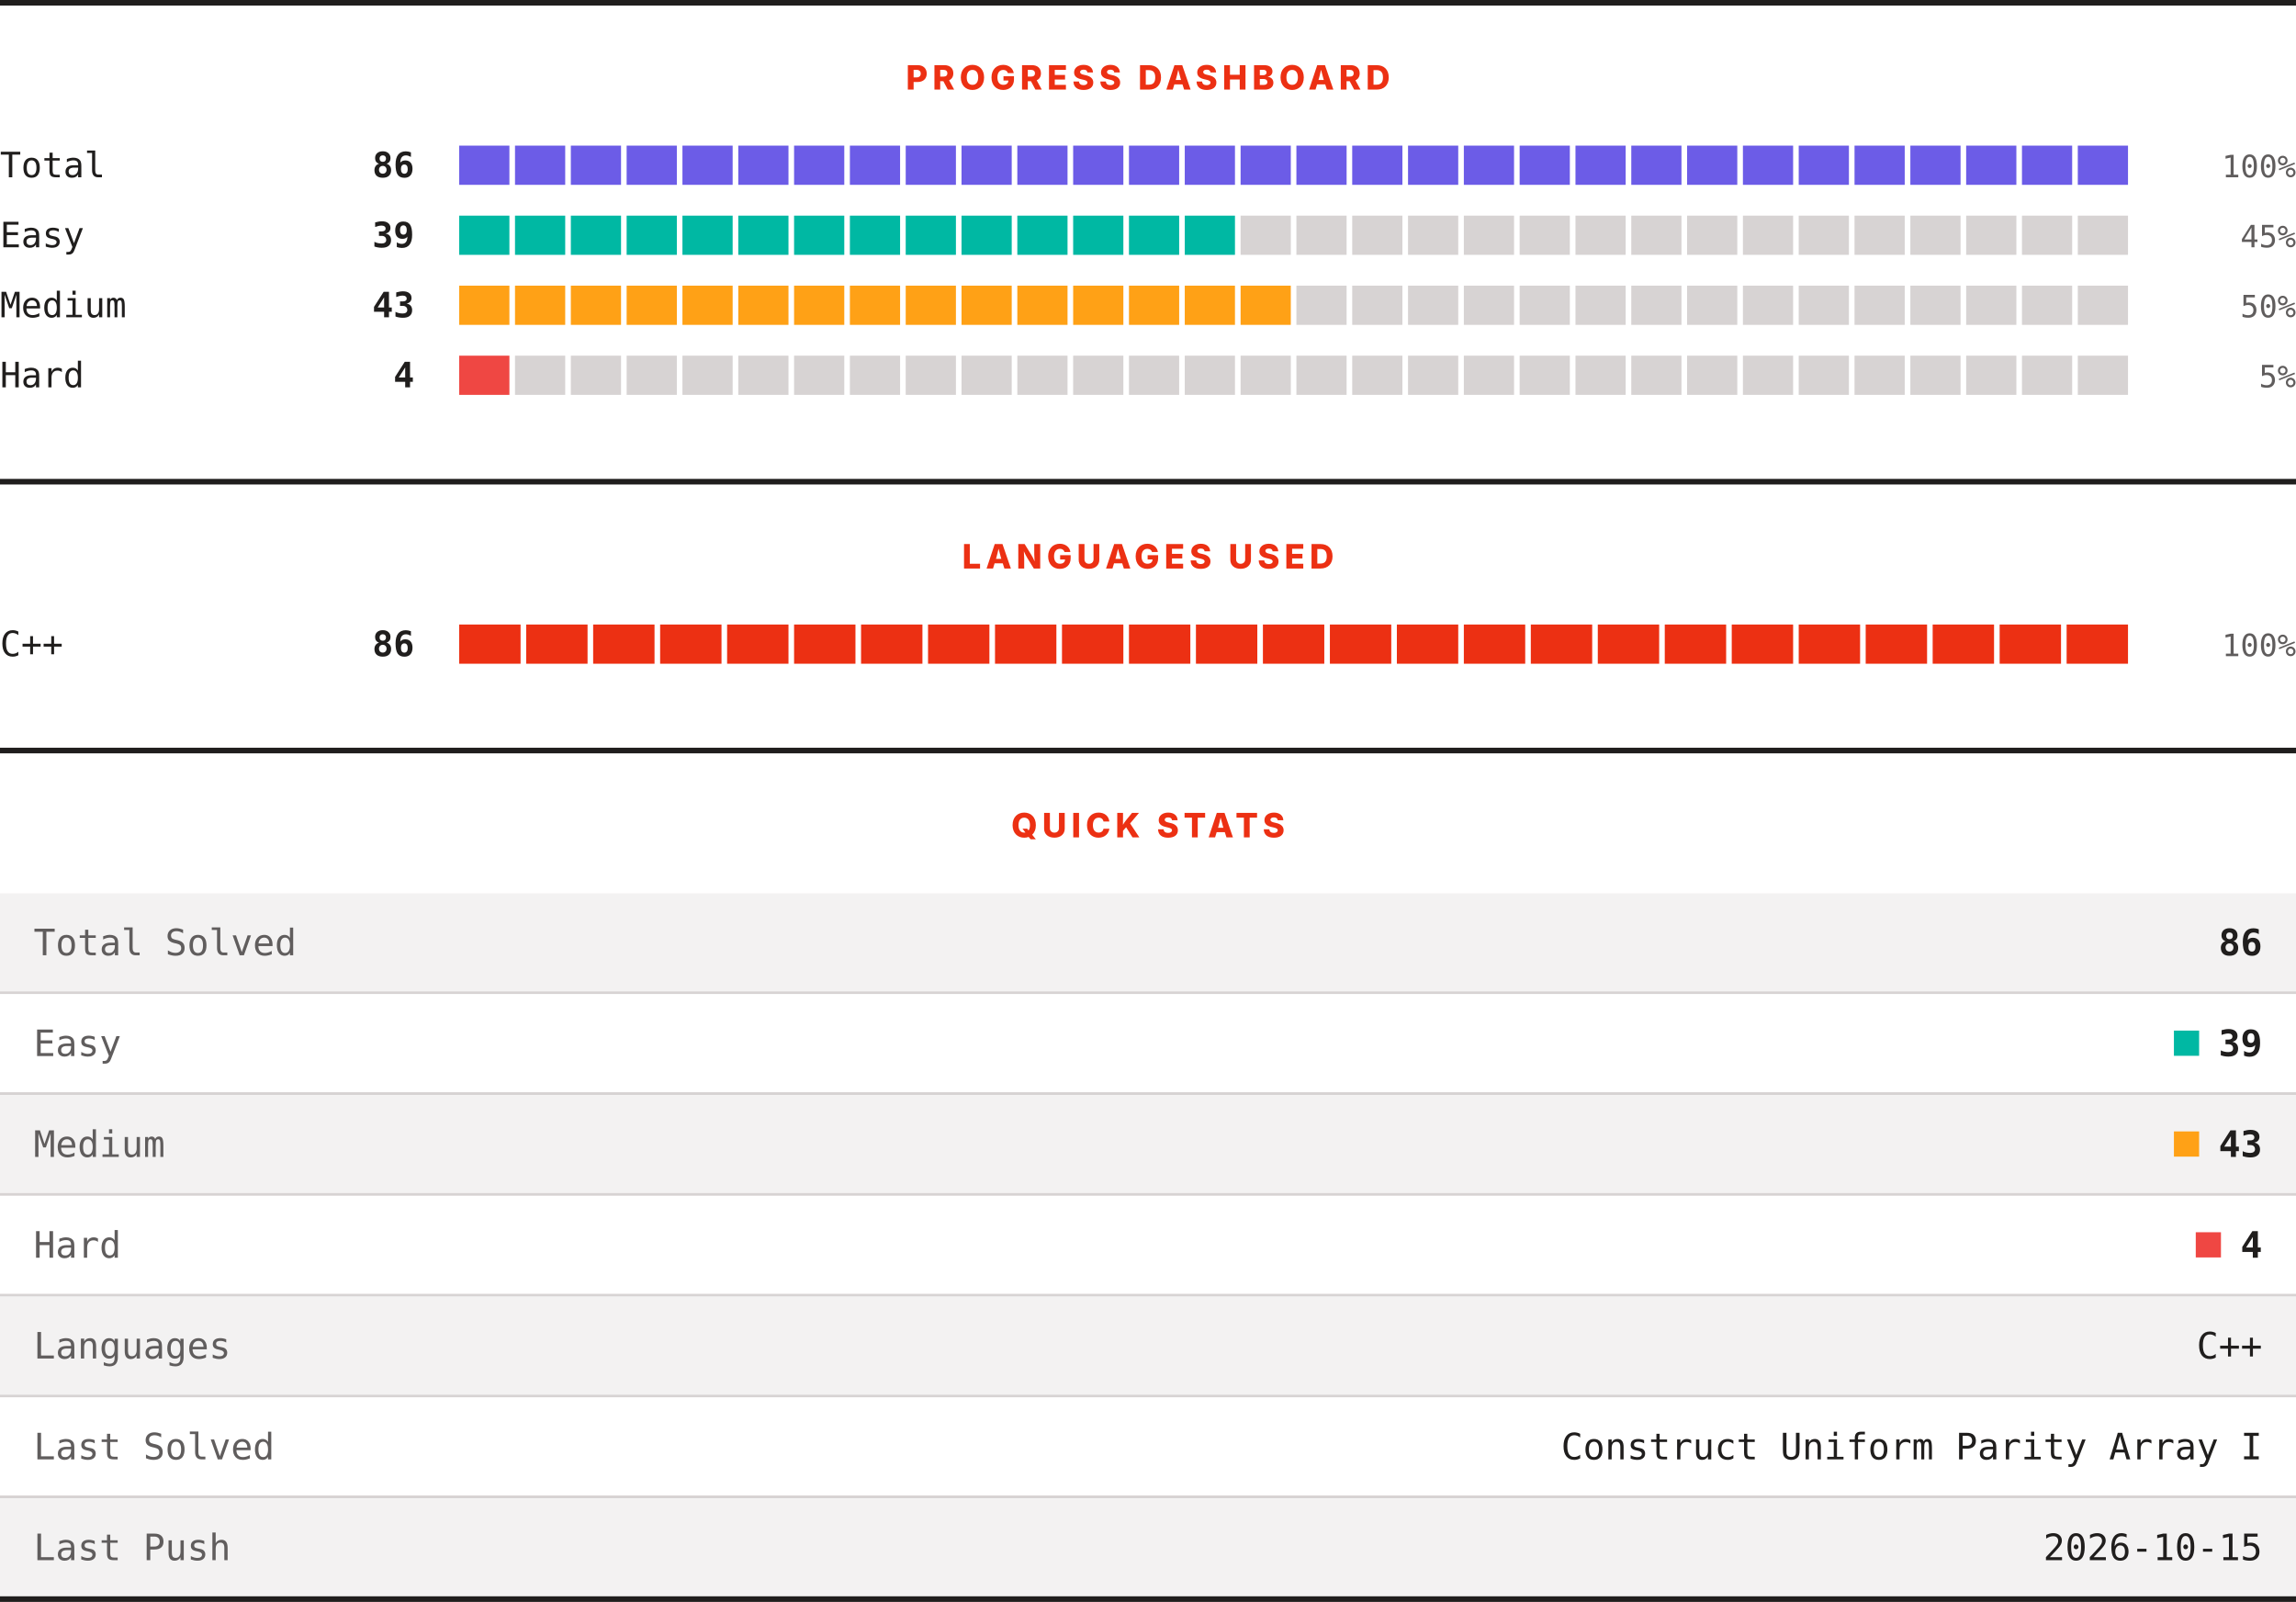
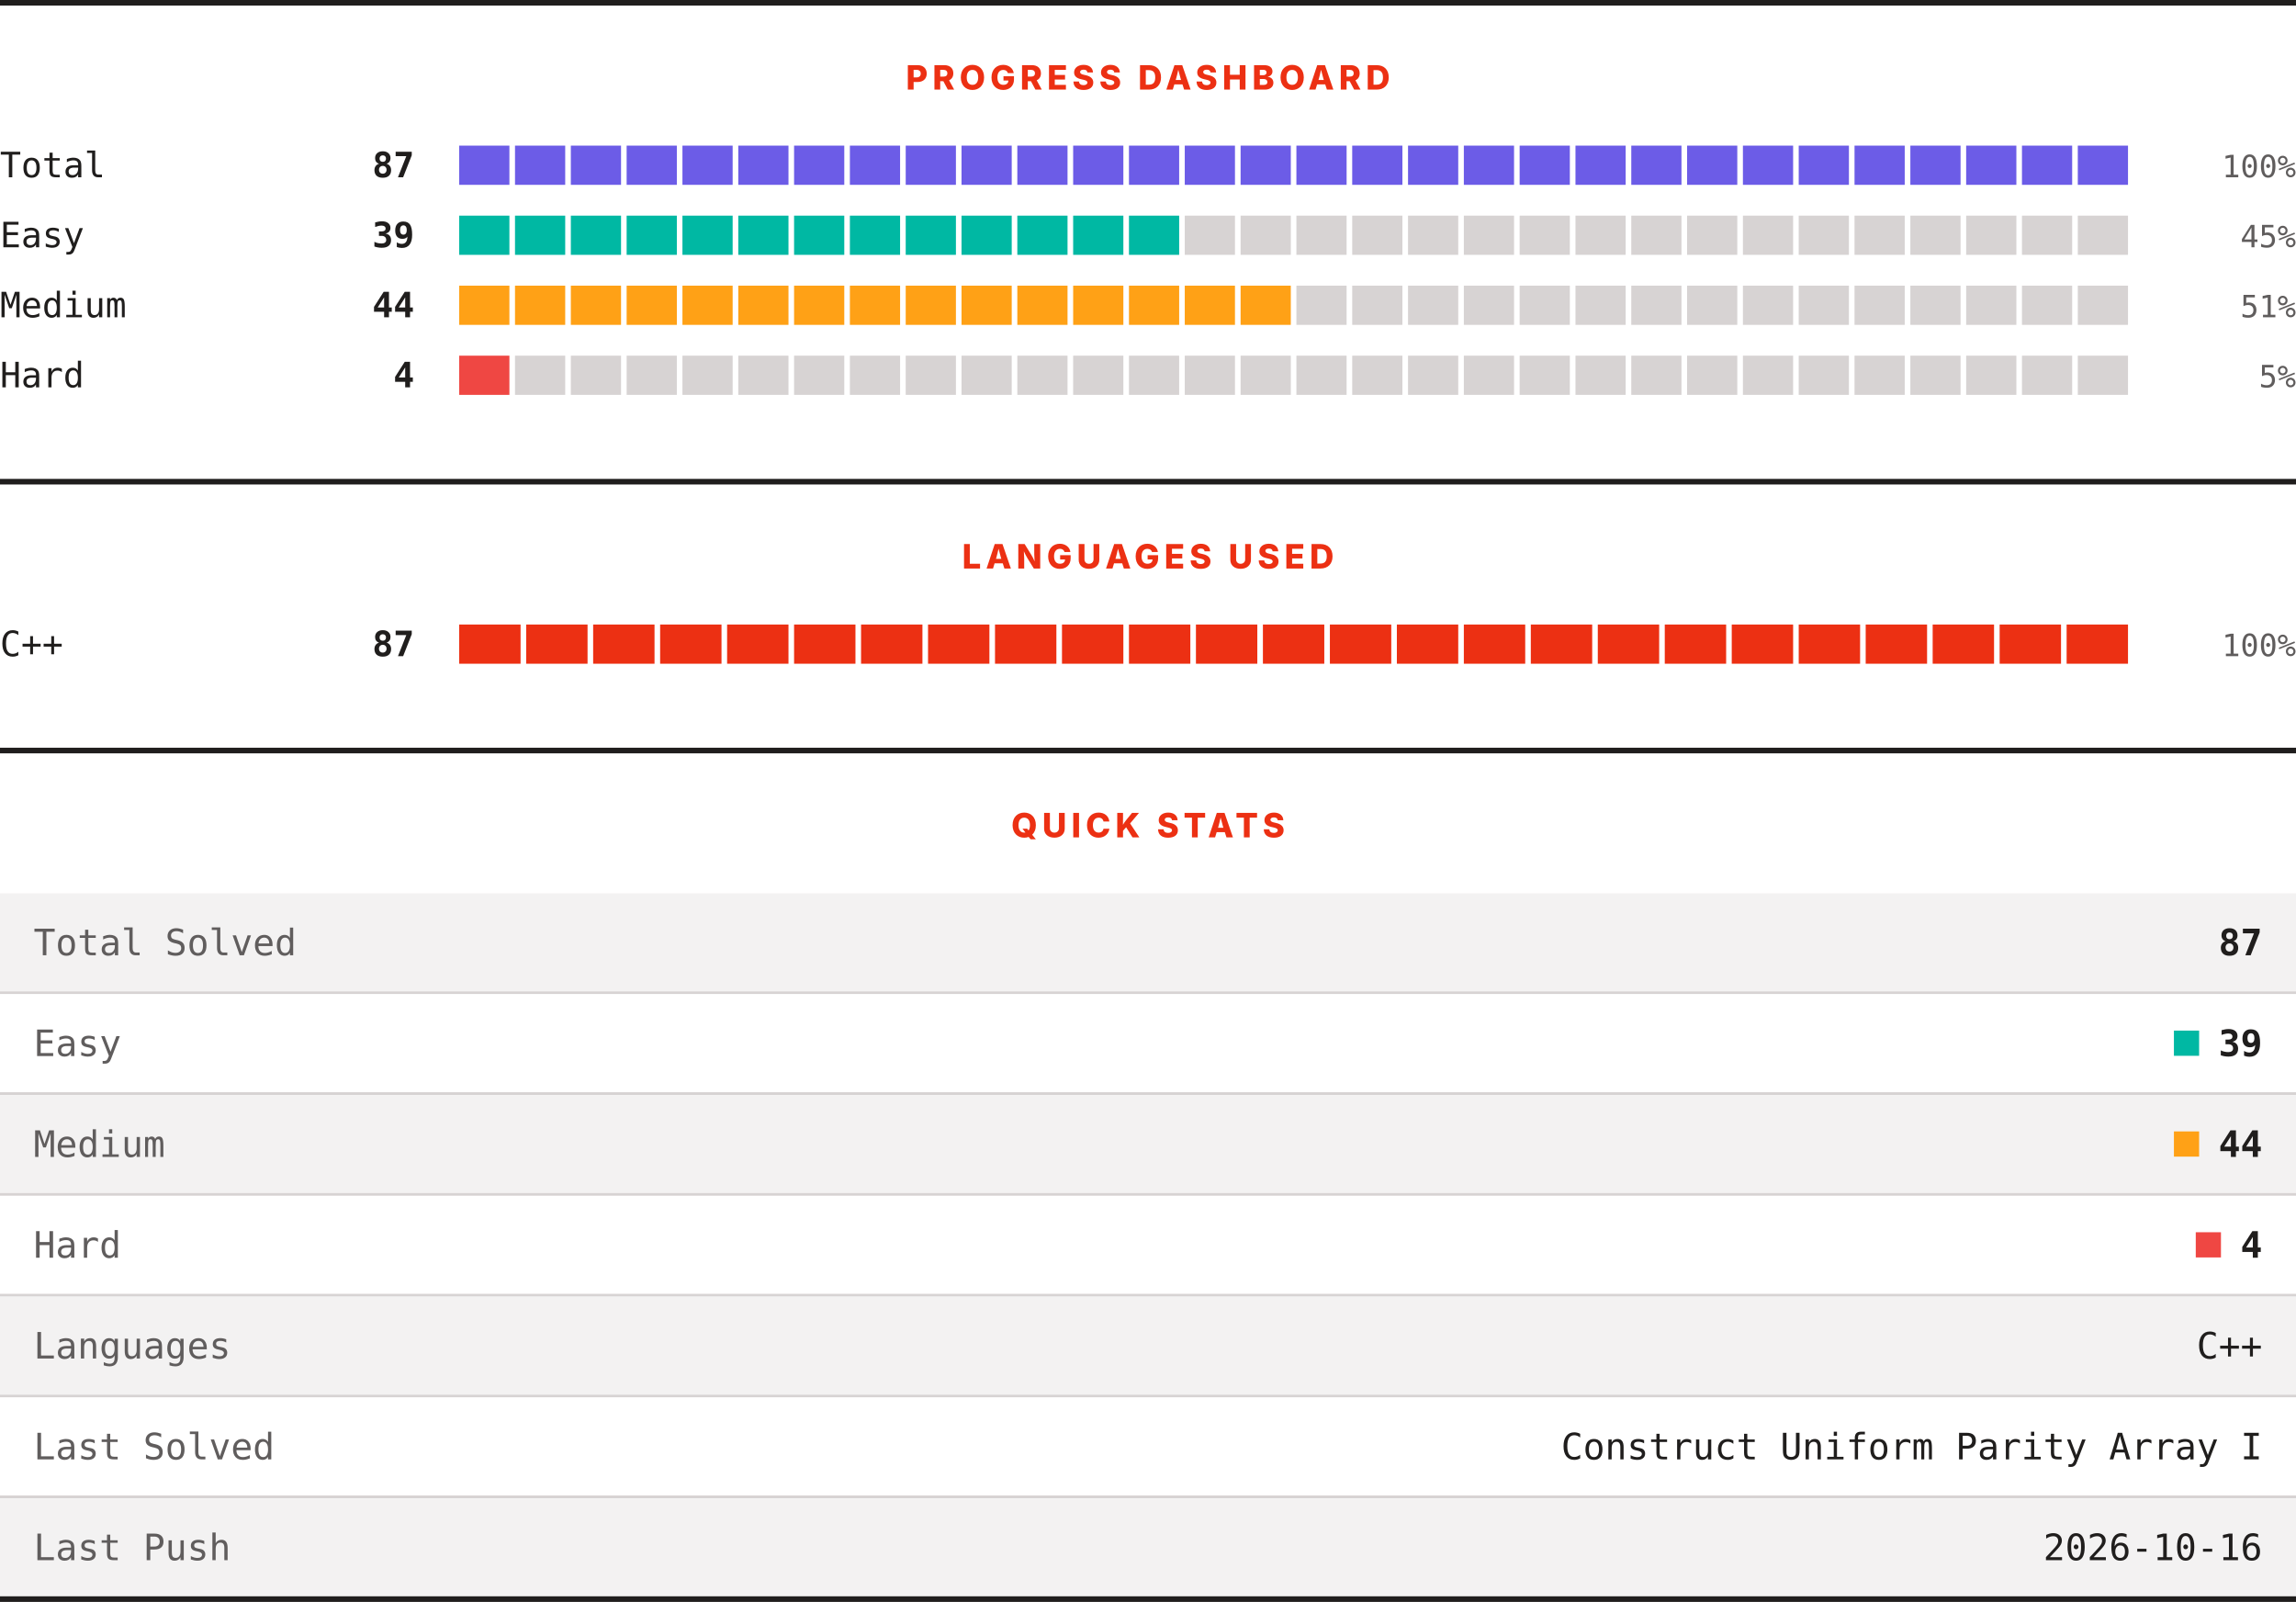
<svg xmlns="http://www.w3.org/2000/svg" width="820" height="572" viewBox="0 0 820 572" role="img" aria-label="LeetCode progress, languages and quick stats">
  <rect width="820" height="572" fill="#ffffff" />
  <rect x="0" y="0" width="820" height="2" fill="#201e1d" />
  <text x="410" y="32" text-anchor="middle" font-family="Archivo, system-ui, -apple-system, Segoe UI, sans-serif" font-size="12" font-weight="800" letter-spacing="1.68" fill="#ec3013">PROGRESS DASHBOARD</text>
  <text x="0" y="63.3" font-family="ui-monospace, SFMono-Regular, Menlo, Consolas, monospace" font-size="12.5" fill="#201e1d">Total</text>
-   <text x="148" y="63.3" text-anchor="end" font-family="ui-monospace, SFMono-Regular, Menlo, Consolas, monospace" font-size="12.5" font-weight="700" fill="#201e1d">86</text>
+   <text x="148" y="63.3" text-anchor="end" font-family="ui-monospace, SFMono-Regular, Menlo, Consolas, monospace" font-size="12.5" font-weight="700" fill="#201e1d">87</text>
  <rect x="164.00" y="52" width="17.93" height="14" fill="#6c5ce7" />
  <rect x="183.93" y="52" width="17.93" height="14" fill="#6c5ce7" />
  <rect x="203.87" y="52" width="17.93" height="14" fill="#6c5ce7" />
  <rect x="223.80" y="52" width="17.93" height="14" fill="#6c5ce7" />
  <rect x="243.73" y="52" width="17.93" height="14" fill="#6c5ce7" />
  <rect x="263.67" y="52" width="17.93" height="14" fill="#6c5ce7" />
  <rect x="283.60" y="52" width="17.93" height="14" fill="#6c5ce7" />
  <rect x="303.53" y="52" width="17.93" height="14" fill="#6c5ce7" />
  <rect x="323.47" y="52" width="17.93" height="14" fill="#6c5ce7" />
  <rect x="343.40" y="52" width="17.93" height="14" fill="#6c5ce7" />
  <rect x="363.33" y="52" width="17.93" height="14" fill="#6c5ce7" />
  <rect x="383.27" y="52" width="17.93" height="14" fill="#6c5ce7" />
  <rect x="403.20" y="52" width="17.93" height="14" fill="#6c5ce7" />
  <rect x="423.13" y="52" width="17.93" height="14" fill="#6c5ce7" />
  <rect x="443.07" y="52" width="17.93" height="14" fill="#6c5ce7" />
  <rect x="463.00" y="52" width="17.93" height="14" fill="#6c5ce7" />
  <rect x="482.93" y="52" width="17.93" height="14" fill="#6c5ce7" />
  <rect x="502.87" y="52" width="17.93" height="14" fill="#6c5ce7" />
  <rect x="522.80" y="52" width="17.93" height="14" fill="#6c5ce7" />
  <rect x="542.73" y="52" width="17.93" height="14" fill="#6c5ce7" />
  <rect x="562.67" y="52" width="17.93" height="14" fill="#6c5ce7" />
  <rect x="582.60" y="52" width="17.93" height="14" fill="#6c5ce7" />
  <rect x="602.53" y="52" width="17.93" height="14" fill="#6c5ce7" />
  <rect x="622.47" y="52" width="17.93" height="14" fill="#6c5ce7" />
  <rect x="642.40" y="52" width="17.93" height="14" fill="#6c5ce7" />
  <rect x="662.33" y="52" width="17.93" height="14" fill="#6c5ce7" />
  <rect x="682.27" y="52" width="17.93" height="14" fill="#6c5ce7" />
  <rect x="702.20" y="52" width="17.93" height="14" fill="#6c5ce7" />
  <rect x="722.13" y="52" width="17.93" height="14" fill="#6c5ce7" />
  <rect x="742.07" y="52" width="17.93" height="14" fill="#6c5ce7" />
  <text x="820" y="63.3" text-anchor="end" font-family="ui-monospace, SFMono-Regular, Menlo, Consolas, monospace" font-size="11" fill="#605d5d">100%</text>
  <text x="0" y="88.3" font-family="ui-monospace, SFMono-Regular, Menlo, Consolas, monospace" font-size="12.5" fill="#201e1d">Easy</text>
  <text x="148" y="88.3" text-anchor="end" font-family="ui-monospace, SFMono-Regular, Menlo, Consolas, monospace" font-size="12.5" font-weight="700" fill="#201e1d">39</text>
  <rect x="164.00" y="77" width="17.93" height="14" fill="#00b8a3" />
  <rect x="183.93" y="77" width="17.93" height="14" fill="#00b8a3" />
  <rect x="203.87" y="77" width="17.93" height="14" fill="#00b8a3" />
  <rect x="223.80" y="77" width="17.93" height="14" fill="#00b8a3" />
  <rect x="243.73" y="77" width="17.93" height="14" fill="#00b8a3" />
  <rect x="263.67" y="77" width="17.93" height="14" fill="#00b8a3" />
  <rect x="283.60" y="77" width="17.93" height="14" fill="#00b8a3" />
  <rect x="303.53" y="77" width="17.93" height="14" fill="#00b8a3" />
  <rect x="323.47" y="77" width="17.93" height="14" fill="#00b8a3" />
  <rect x="343.40" y="77" width="17.93" height="14" fill="#00b8a3" />
  <rect x="363.33" y="77" width="17.93" height="14" fill="#00b8a3" />
  <rect x="383.27" y="77" width="17.93" height="14" fill="#00b8a3" />
  <rect x="403.20" y="77" width="17.93" height="14" fill="#00b8a3" />
-   <rect x="423.13" y="77" width="17.93" height="14" fill="#00b8a3" />
+   <rect x="423.13" y="77" width="17.93" height="14" fill="#d7d3d3" />
  <rect x="443.07" y="77" width="17.93" height="14" fill="#d7d3d3" />
  <rect x="463.00" y="77" width="17.93" height="14" fill="#d7d3d3" />
  <rect x="482.93" y="77" width="17.93" height="14" fill="#d7d3d3" />
  <rect x="502.87" y="77" width="17.93" height="14" fill="#d7d3d3" />
  <rect x="522.80" y="77" width="17.93" height="14" fill="#d7d3d3" />
  <rect x="542.73" y="77" width="17.93" height="14" fill="#d7d3d3" />
  <rect x="562.67" y="77" width="17.93" height="14" fill="#d7d3d3" />
  <rect x="582.60" y="77" width="17.93" height="14" fill="#d7d3d3" />
  <rect x="602.53" y="77" width="17.93" height="14" fill="#d7d3d3" />
  <rect x="622.47" y="77" width="17.93" height="14" fill="#d7d3d3" />
  <rect x="642.40" y="77" width="17.93" height="14" fill="#d7d3d3" />
  <rect x="662.33" y="77" width="17.93" height="14" fill="#d7d3d3" />
  <rect x="682.27" y="77" width="17.93" height="14" fill="#d7d3d3" />
  <rect x="702.20" y="77" width="17.93" height="14" fill="#d7d3d3" />
  <rect x="722.13" y="77" width="17.93" height="14" fill="#d7d3d3" />
  <rect x="742.07" y="77" width="17.93" height="14" fill="#d7d3d3" />
  <text x="820" y="88.3" text-anchor="end" font-family="ui-monospace, SFMono-Regular, Menlo, Consolas, monospace" font-size="11" fill="#605d5d">45%</text>
  <text x="0" y="113.3" font-family="ui-monospace, SFMono-Regular, Menlo, Consolas, monospace" font-size="12.5" fill="#201e1d">Medium</text>
-   <text x="148" y="113.3" text-anchor="end" font-family="ui-monospace, SFMono-Regular, Menlo, Consolas, monospace" font-size="12.5" font-weight="700" fill="#201e1d">43</text>
+   <text x="148" y="113.3" text-anchor="end" font-family="ui-monospace, SFMono-Regular, Menlo, Consolas, monospace" font-size="12.5" font-weight="700" fill="#201e1d">44</text>
  <rect x="164.00" y="102" width="17.93" height="14" fill="#ffa116" />
  <rect x="183.93" y="102" width="17.93" height="14" fill="#ffa116" />
  <rect x="203.87" y="102" width="17.93" height="14" fill="#ffa116" />
  <rect x="223.80" y="102" width="17.93" height="14" fill="#ffa116" />
  <rect x="243.73" y="102" width="17.93" height="14" fill="#ffa116" />
  <rect x="263.67" y="102" width="17.93" height="14" fill="#ffa116" />
  <rect x="283.60" y="102" width="17.93" height="14" fill="#ffa116" />
  <rect x="303.53" y="102" width="17.93" height="14" fill="#ffa116" />
  <rect x="323.47" y="102" width="17.93" height="14" fill="#ffa116" />
  <rect x="343.40" y="102" width="17.93" height="14" fill="#ffa116" />
  <rect x="363.33" y="102" width="17.93" height="14" fill="#ffa116" />
  <rect x="383.27" y="102" width="17.93" height="14" fill="#ffa116" />
  <rect x="403.20" y="102" width="17.93" height="14" fill="#ffa116" />
  <rect x="423.13" y="102" width="17.93" height="14" fill="#ffa116" />
  <rect x="443.07" y="102" width="17.93" height="14" fill="#ffa116" />
  <rect x="463.00" y="102" width="17.93" height="14" fill="#d7d3d3" />
  <rect x="482.93" y="102" width="17.93" height="14" fill="#d7d3d3" />
  <rect x="502.87" y="102" width="17.93" height="14" fill="#d7d3d3" />
  <rect x="522.80" y="102" width="17.93" height="14" fill="#d7d3d3" />
  <rect x="542.73" y="102" width="17.93" height="14" fill="#d7d3d3" />
  <rect x="562.67" y="102" width="17.93" height="14" fill="#d7d3d3" />
  <rect x="582.60" y="102" width="17.93" height="14" fill="#d7d3d3" />
  <rect x="602.53" y="102" width="17.93" height="14" fill="#d7d3d3" />
  <rect x="622.47" y="102" width="17.93" height="14" fill="#d7d3d3" />
  <rect x="642.40" y="102" width="17.93" height="14" fill="#d7d3d3" />
  <rect x="662.33" y="102" width="17.93" height="14" fill="#d7d3d3" />
  <rect x="682.27" y="102" width="17.93" height="14" fill="#d7d3d3" />
  <rect x="702.20" y="102" width="17.93" height="14" fill="#d7d3d3" />
  <rect x="722.13" y="102" width="17.93" height="14" fill="#d7d3d3" />
  <rect x="742.07" y="102" width="17.93" height="14" fill="#d7d3d3" />
-   <text x="820" y="113.3" text-anchor="end" font-family="ui-monospace, SFMono-Regular, Menlo, Consolas, monospace" font-size="11" fill="#605d5d">50%</text>
+   <text x="820" y="113.3" text-anchor="end" font-family="ui-monospace, SFMono-Regular, Menlo, Consolas, monospace" font-size="11" fill="#605d5d">51%</text>
  <text x="0" y="138.3" font-family="ui-monospace, SFMono-Regular, Menlo, Consolas, monospace" font-size="12.5" fill="#201e1d">Hard</text>
  <text x="148" y="138.3" text-anchor="end" font-family="ui-monospace, SFMono-Regular, Menlo, Consolas, monospace" font-size="12.5" font-weight="700" fill="#201e1d">4</text>
  <rect x="164.00" y="127" width="17.93" height="14" fill="#ef4743" />
  <rect x="183.93" y="127" width="17.93" height="14" fill="#d7d3d3" />
  <rect x="203.87" y="127" width="17.93" height="14" fill="#d7d3d3" />
  <rect x="223.80" y="127" width="17.93" height="14" fill="#d7d3d3" />
  <rect x="243.73" y="127" width="17.93" height="14" fill="#d7d3d3" />
  <rect x="263.67" y="127" width="17.93" height="14" fill="#d7d3d3" />
  <rect x="283.60" y="127" width="17.93" height="14" fill="#d7d3d3" />
  <rect x="303.53" y="127" width="17.93" height="14" fill="#d7d3d3" />
  <rect x="323.47" y="127" width="17.93" height="14" fill="#d7d3d3" />
  <rect x="343.40" y="127" width="17.93" height="14" fill="#d7d3d3" />
  <rect x="363.33" y="127" width="17.93" height="14" fill="#d7d3d3" />
  <rect x="383.27" y="127" width="17.93" height="14" fill="#d7d3d3" />
  <rect x="403.20" y="127" width="17.93" height="14" fill="#d7d3d3" />
  <rect x="423.13" y="127" width="17.93" height="14" fill="#d7d3d3" />
  <rect x="443.07" y="127" width="17.93" height="14" fill="#d7d3d3" />
  <rect x="463.00" y="127" width="17.93" height="14" fill="#d7d3d3" />
  <rect x="482.93" y="127" width="17.93" height="14" fill="#d7d3d3" />
  <rect x="502.87" y="127" width="17.93" height="14" fill="#d7d3d3" />
  <rect x="522.80" y="127" width="17.93" height="14" fill="#d7d3d3" />
  <rect x="542.73" y="127" width="17.93" height="14" fill="#d7d3d3" />
  <rect x="562.67" y="127" width="17.93" height="14" fill="#d7d3d3" />
  <rect x="582.60" y="127" width="17.93" height="14" fill="#d7d3d3" />
  <rect x="602.53" y="127" width="17.93" height="14" fill="#d7d3d3" />
  <rect x="622.47" y="127" width="17.93" height="14" fill="#d7d3d3" />
  <rect x="642.40" y="127" width="17.93" height="14" fill="#d7d3d3" />
  <rect x="662.33" y="127" width="17.93" height="14" fill="#d7d3d3" />
  <rect x="682.27" y="127" width="17.93" height="14" fill="#d7d3d3" />
  <rect x="702.20" y="127" width="17.93" height="14" fill="#d7d3d3" />
  <rect x="722.13" y="127" width="17.93" height="14" fill="#d7d3d3" />
  <rect x="742.07" y="127" width="17.93" height="14" fill="#d7d3d3" />
  <text x="820" y="138.3" text-anchor="end" font-family="ui-monospace, SFMono-Regular, Menlo, Consolas, monospace" font-size="11" fill="#605d5d">5%</text>
  <rect x="0" y="171" width="820" height="2" fill="#201e1d" />
  <text x="410" y="203" text-anchor="middle" font-family="Archivo, system-ui, -apple-system, Segoe UI, sans-serif" font-size="12" font-weight="800" letter-spacing="1.68" fill="#ec3013">LANGUAGES USED</text>
  <text x="0" y="234.3" font-family="ui-monospace, SFMono-Regular, Menlo, Consolas, monospace" font-size="12.5" fill="#201e1d">C++</text>
-   <text x="148" y="234.3" text-anchor="end" font-family="ui-monospace, SFMono-Regular, Menlo, Consolas, monospace" font-size="12.5" font-weight="700" fill="#201e1d">86</text>
+   <text x="148" y="234.3" text-anchor="end" font-family="ui-monospace, SFMono-Regular, Menlo, Consolas, monospace" font-size="12.5" font-weight="700" fill="#201e1d">87</text>
  <rect x="164.00" y="223" width="21.92" height="14" fill="#ec3013" />
  <rect x="187.92" y="223" width="21.92" height="14" fill="#ec3013" />
  <rect x="211.84" y="223" width="21.92" height="14" fill="#ec3013" />
  <rect x="235.76" y="223" width="21.92" height="14" fill="#ec3013" />
  <rect x="259.68" y="223" width="21.92" height="14" fill="#ec3013" />
  <rect x="283.60" y="223" width="21.92" height="14" fill="#ec3013" />
  <rect x="307.52" y="223" width="21.92" height="14" fill="#ec3013" />
  <rect x="331.44" y="223" width="21.92" height="14" fill="#ec3013" />
  <rect x="355.36" y="223" width="21.92" height="14" fill="#ec3013" />
  <rect x="379.28" y="223" width="21.92" height="14" fill="#ec3013" />
  <rect x="403.20" y="223" width="21.92" height="14" fill="#ec3013" />
  <rect x="427.12" y="223" width="21.92" height="14" fill="#ec3013" />
  <rect x="451.04" y="223" width="21.92" height="14" fill="#ec3013" />
  <rect x="474.96" y="223" width="21.92" height="14" fill="#ec3013" />
  <rect x="498.88" y="223" width="21.92" height="14" fill="#ec3013" />
  <rect x="522.80" y="223" width="21.92" height="14" fill="#ec3013" />
  <rect x="546.72" y="223" width="21.92" height="14" fill="#ec3013" />
  <rect x="570.64" y="223" width="21.92" height="14" fill="#ec3013" />
  <rect x="594.56" y="223" width="21.92" height="14" fill="#ec3013" />
  <rect x="618.48" y="223" width="21.92" height="14" fill="#ec3013" />
  <rect x="642.40" y="223" width="21.92" height="14" fill="#ec3013" />
  <rect x="666.32" y="223" width="21.92" height="14" fill="#ec3013" />
  <rect x="690.24" y="223" width="21.92" height="14" fill="#ec3013" />
  <rect x="714.16" y="223" width="21.92" height="14" fill="#ec3013" />
  <rect x="738.08" y="223" width="21.92" height="14" fill="#ec3013" />
  <text x="820" y="234.3" text-anchor="end" font-family="ui-monospace, SFMono-Regular, Menlo, Consolas, monospace" font-size="11" fill="#605d5d">100%</text>
  <rect x="0" y="267" width="820" height="2" fill="#201e1d" />
  <text x="410" y="299" text-anchor="middle" font-family="Archivo, system-ui, -apple-system, Segoe UI, sans-serif" font-size="12" font-weight="800" letter-spacing="1.68" fill="#ec3013">QUICK STATS</text>
  <rect x="0" y="319" width="820" height="35" fill="#f3f2f2" />
  <text x="12" y="341.1" font-family="ui-monospace, SFMono-Regular, Menlo, Consolas, monospace" font-size="13" fill="#605d5d">Total Solved</text>
-   <text x="808" y="341.1" text-anchor="end" font-family="ui-monospace, SFMono-Regular, Menlo, Consolas, monospace" font-size="13" font-weight="700" fill="#201e1d">86</text>
+   <text x="808" y="341.1" text-anchor="end" font-family="ui-monospace, SFMono-Regular, Menlo, Consolas, monospace" font-size="13" font-weight="700" fill="#201e1d">87</text>
  <rect x="0" y="354" width="820" height="1" fill="#d7d3d3" />
  <rect x="0" y="355" width="820" height="35" fill="#ffffff" />
  <text x="12" y="377.1" font-family="ui-monospace, SFMono-Regular, Menlo, Consolas, monospace" font-size="13" fill="#605d5d">Easy</text>
  <rect x="776.4" y="368" width="9" height="9" fill="#00b8a3" />
  <text x="808" y="377.1" text-anchor="end" font-family="ui-monospace, SFMono-Regular, Menlo, Consolas, monospace" font-size="13" font-weight="700" fill="#201e1d">39</text>
  <rect x="0" y="390" width="820" height="1" fill="#d7d3d3" />
  <rect x="0" y="391" width="820" height="35" fill="#f3f2f2" />
  <text x="12" y="413.1" font-family="ui-monospace, SFMono-Regular, Menlo, Consolas, monospace" font-size="13" fill="#605d5d">Medium</text>
  <rect x="776.4" y="404" width="9" height="9" fill="#ffa116" />
-   <text x="808" y="413.1" text-anchor="end" font-family="ui-monospace, SFMono-Regular, Menlo, Consolas, monospace" font-size="13" font-weight="700" fill="#201e1d">43</text>
+   <text x="808" y="413.1" text-anchor="end" font-family="ui-monospace, SFMono-Regular, Menlo, Consolas, monospace" font-size="13" font-weight="700" fill="#201e1d">44</text>
  <rect x="0" y="426" width="820" height="1" fill="#d7d3d3" />
  <rect x="0" y="427" width="820" height="35" fill="#ffffff" />
  <text x="12" y="449.1" font-family="ui-monospace, SFMono-Regular, Menlo, Consolas, monospace" font-size="13" fill="#605d5d">Hard</text>
  <rect x="784.2" y="440" width="9" height="9" fill="#ef4743" />
  <text x="808" y="449.1" text-anchor="end" font-family="ui-monospace, SFMono-Regular, Menlo, Consolas, monospace" font-size="13" font-weight="700" fill="#201e1d">4</text>
  <rect x="0" y="462" width="820" height="1" fill="#d7d3d3" />
  <rect x="0" y="463" width="820" height="35" fill="#f3f2f2" />
  <text x="12" y="485.1" font-family="ui-monospace, SFMono-Regular, Menlo, Consolas, monospace" font-size="13" fill="#605d5d">Languages</text>
  <text x="808" y="485.1" text-anchor="end" font-family="ui-monospace, SFMono-Regular, Menlo, Consolas, monospace" font-size="13" fill="#201e1d">C++</text>
  <rect x="0" y="498" width="820" height="1" fill="#d7d3d3" />
  <rect x="0" y="499" width="820" height="35" fill="#ffffff" />
  <text x="12" y="521.1" font-family="ui-monospace, SFMono-Regular, Menlo, Consolas, monospace" font-size="13" fill="#605d5d">Last Solved</text>
  <text x="808" y="521.1" text-anchor="end" font-family="ui-monospace, SFMono-Regular, Menlo, Consolas, monospace" font-size="13" fill="#201e1d">Construct Uniform Parity Array I</text>
  <rect x="0" y="534" width="820" height="1" fill="#d7d3d3" />
  <rect x="0" y="535" width="820" height="35" fill="#f3f2f2" />
  <text x="12" y="557.1" font-family="ui-monospace, SFMono-Regular, Menlo, Consolas, monospace" font-size="13" fill="#605d5d">Last Push</text>
-   <text x="808" y="557.1" text-anchor="end" font-family="ui-monospace, SFMono-Regular, Menlo, Consolas, monospace" font-size="13" fill="#201e1d">2026-10-15</text>
+   <text x="808" y="557.1" text-anchor="end" font-family="ui-monospace, SFMono-Regular, Menlo, Consolas, monospace" font-size="13" fill="#201e1d">2026-10-16</text>
  <rect x="0" y="570" width="820" height="2" fill="#201e1d" />
</svg>
